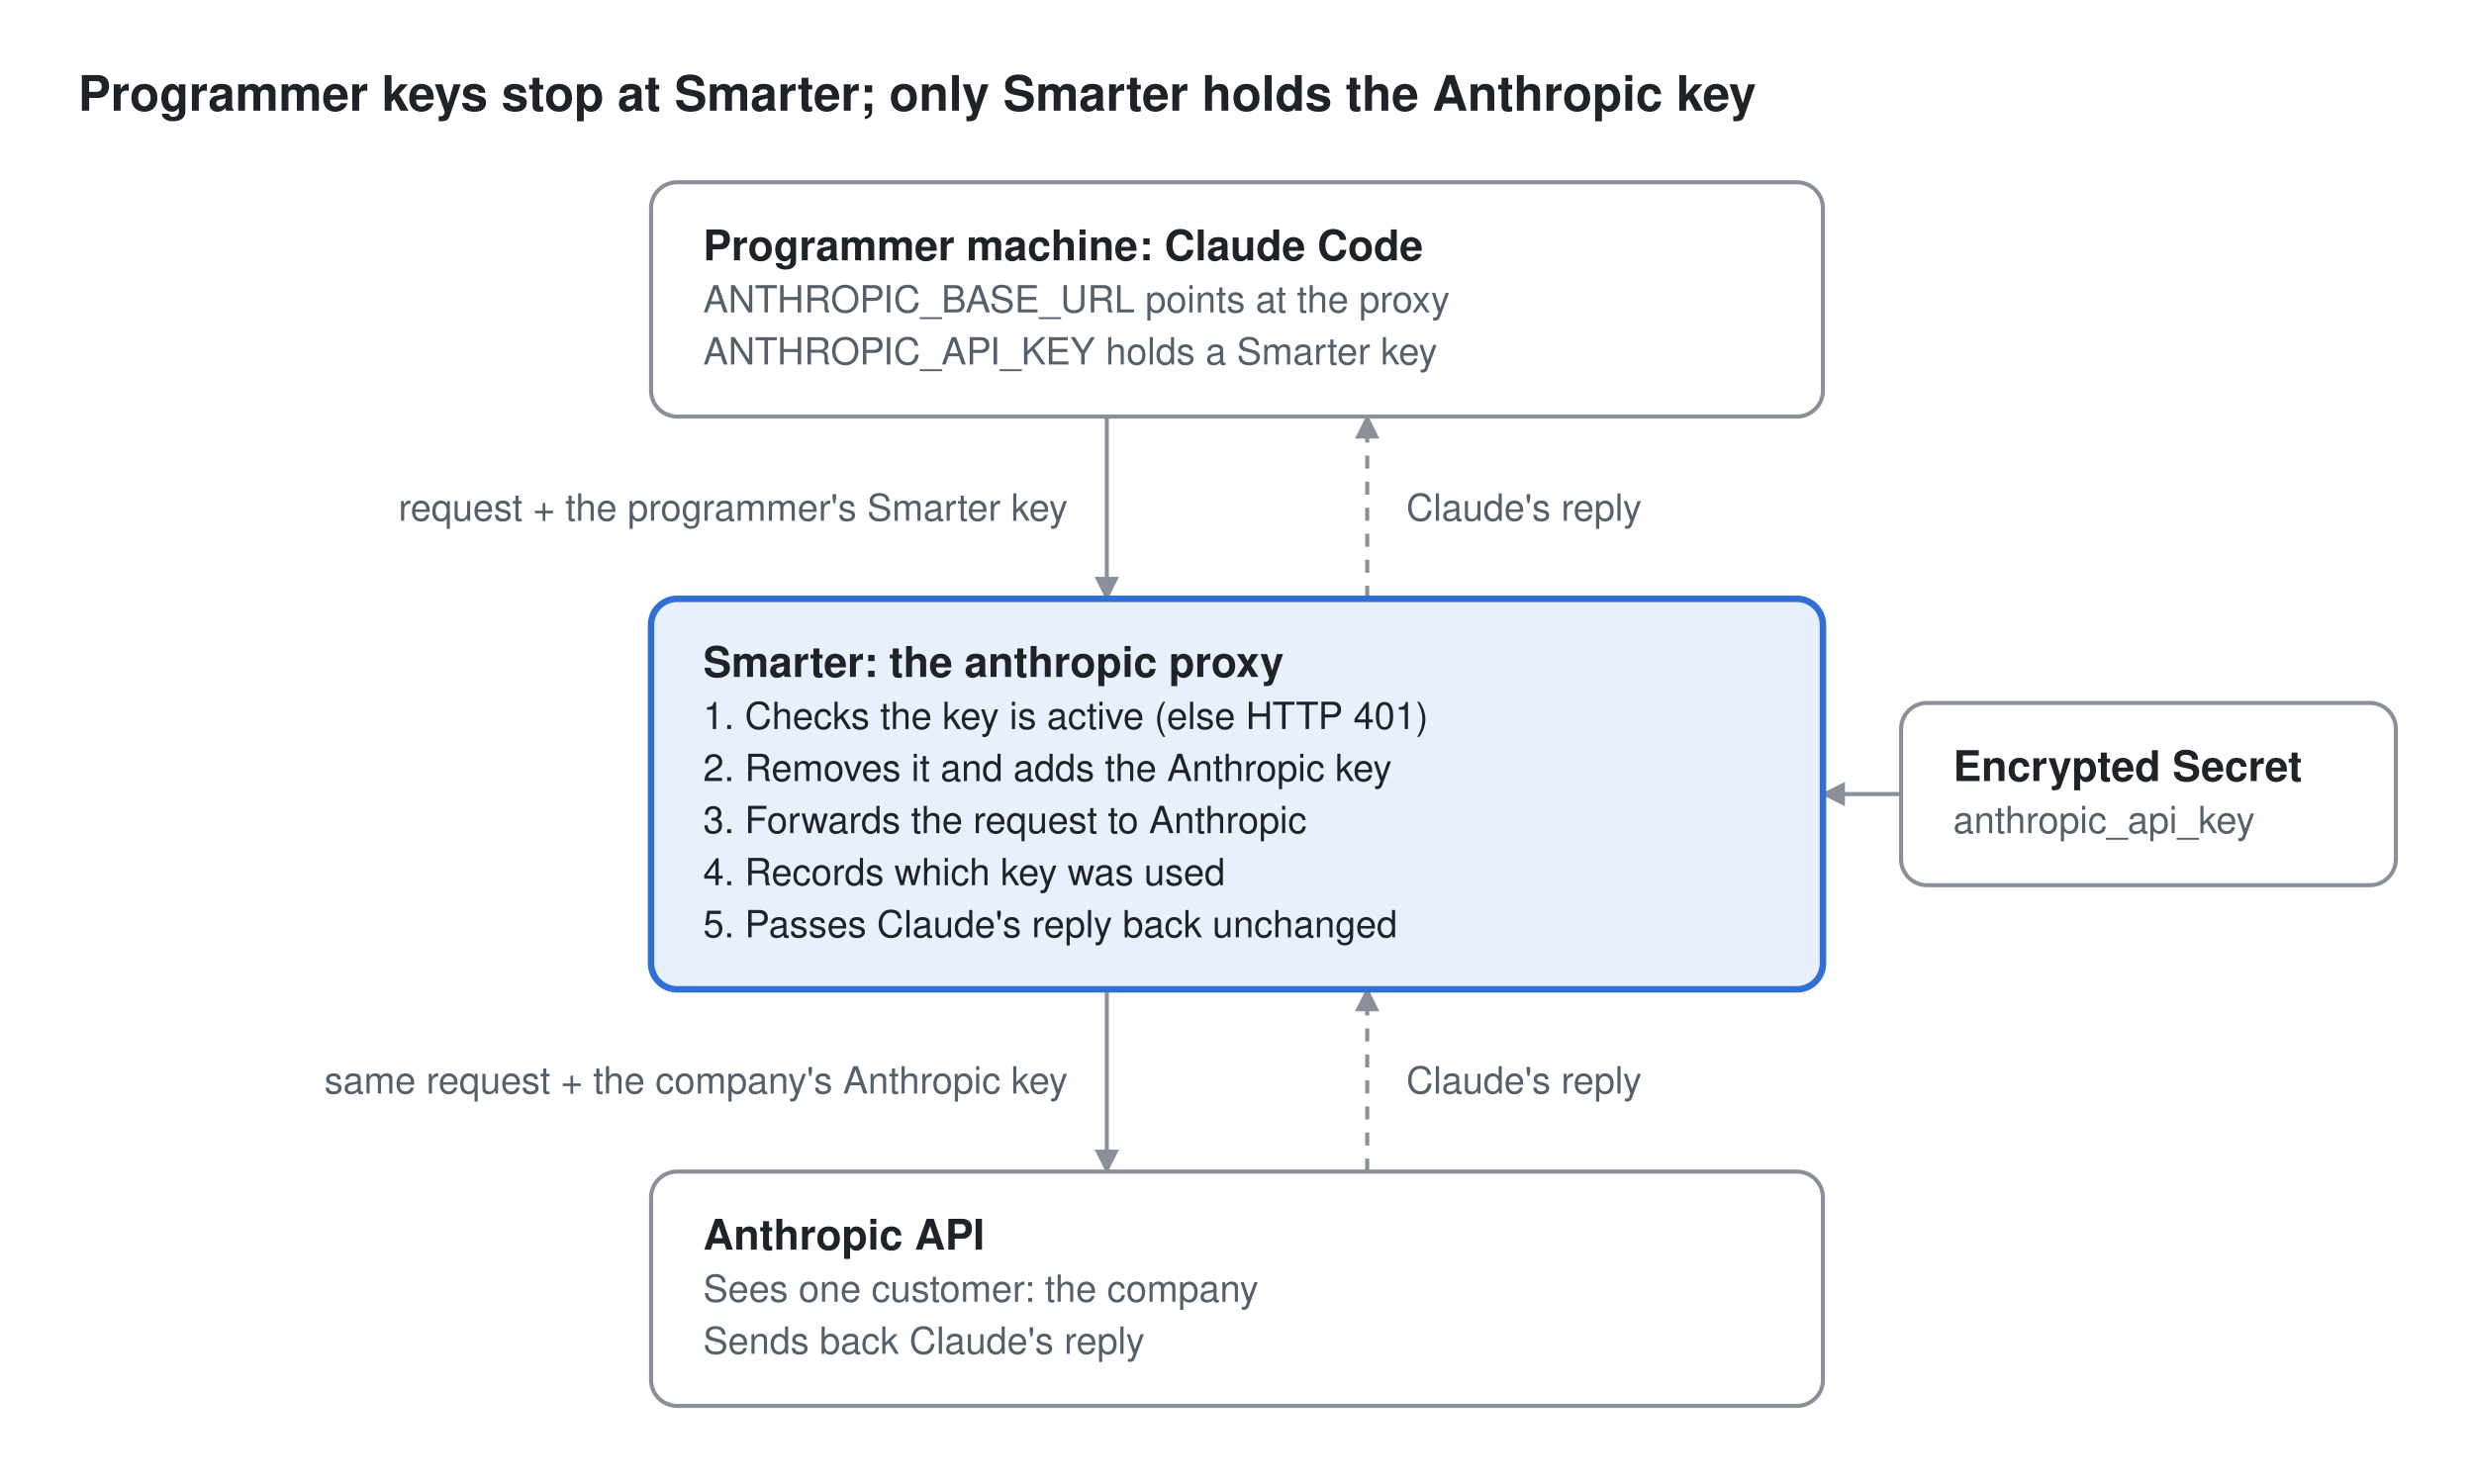
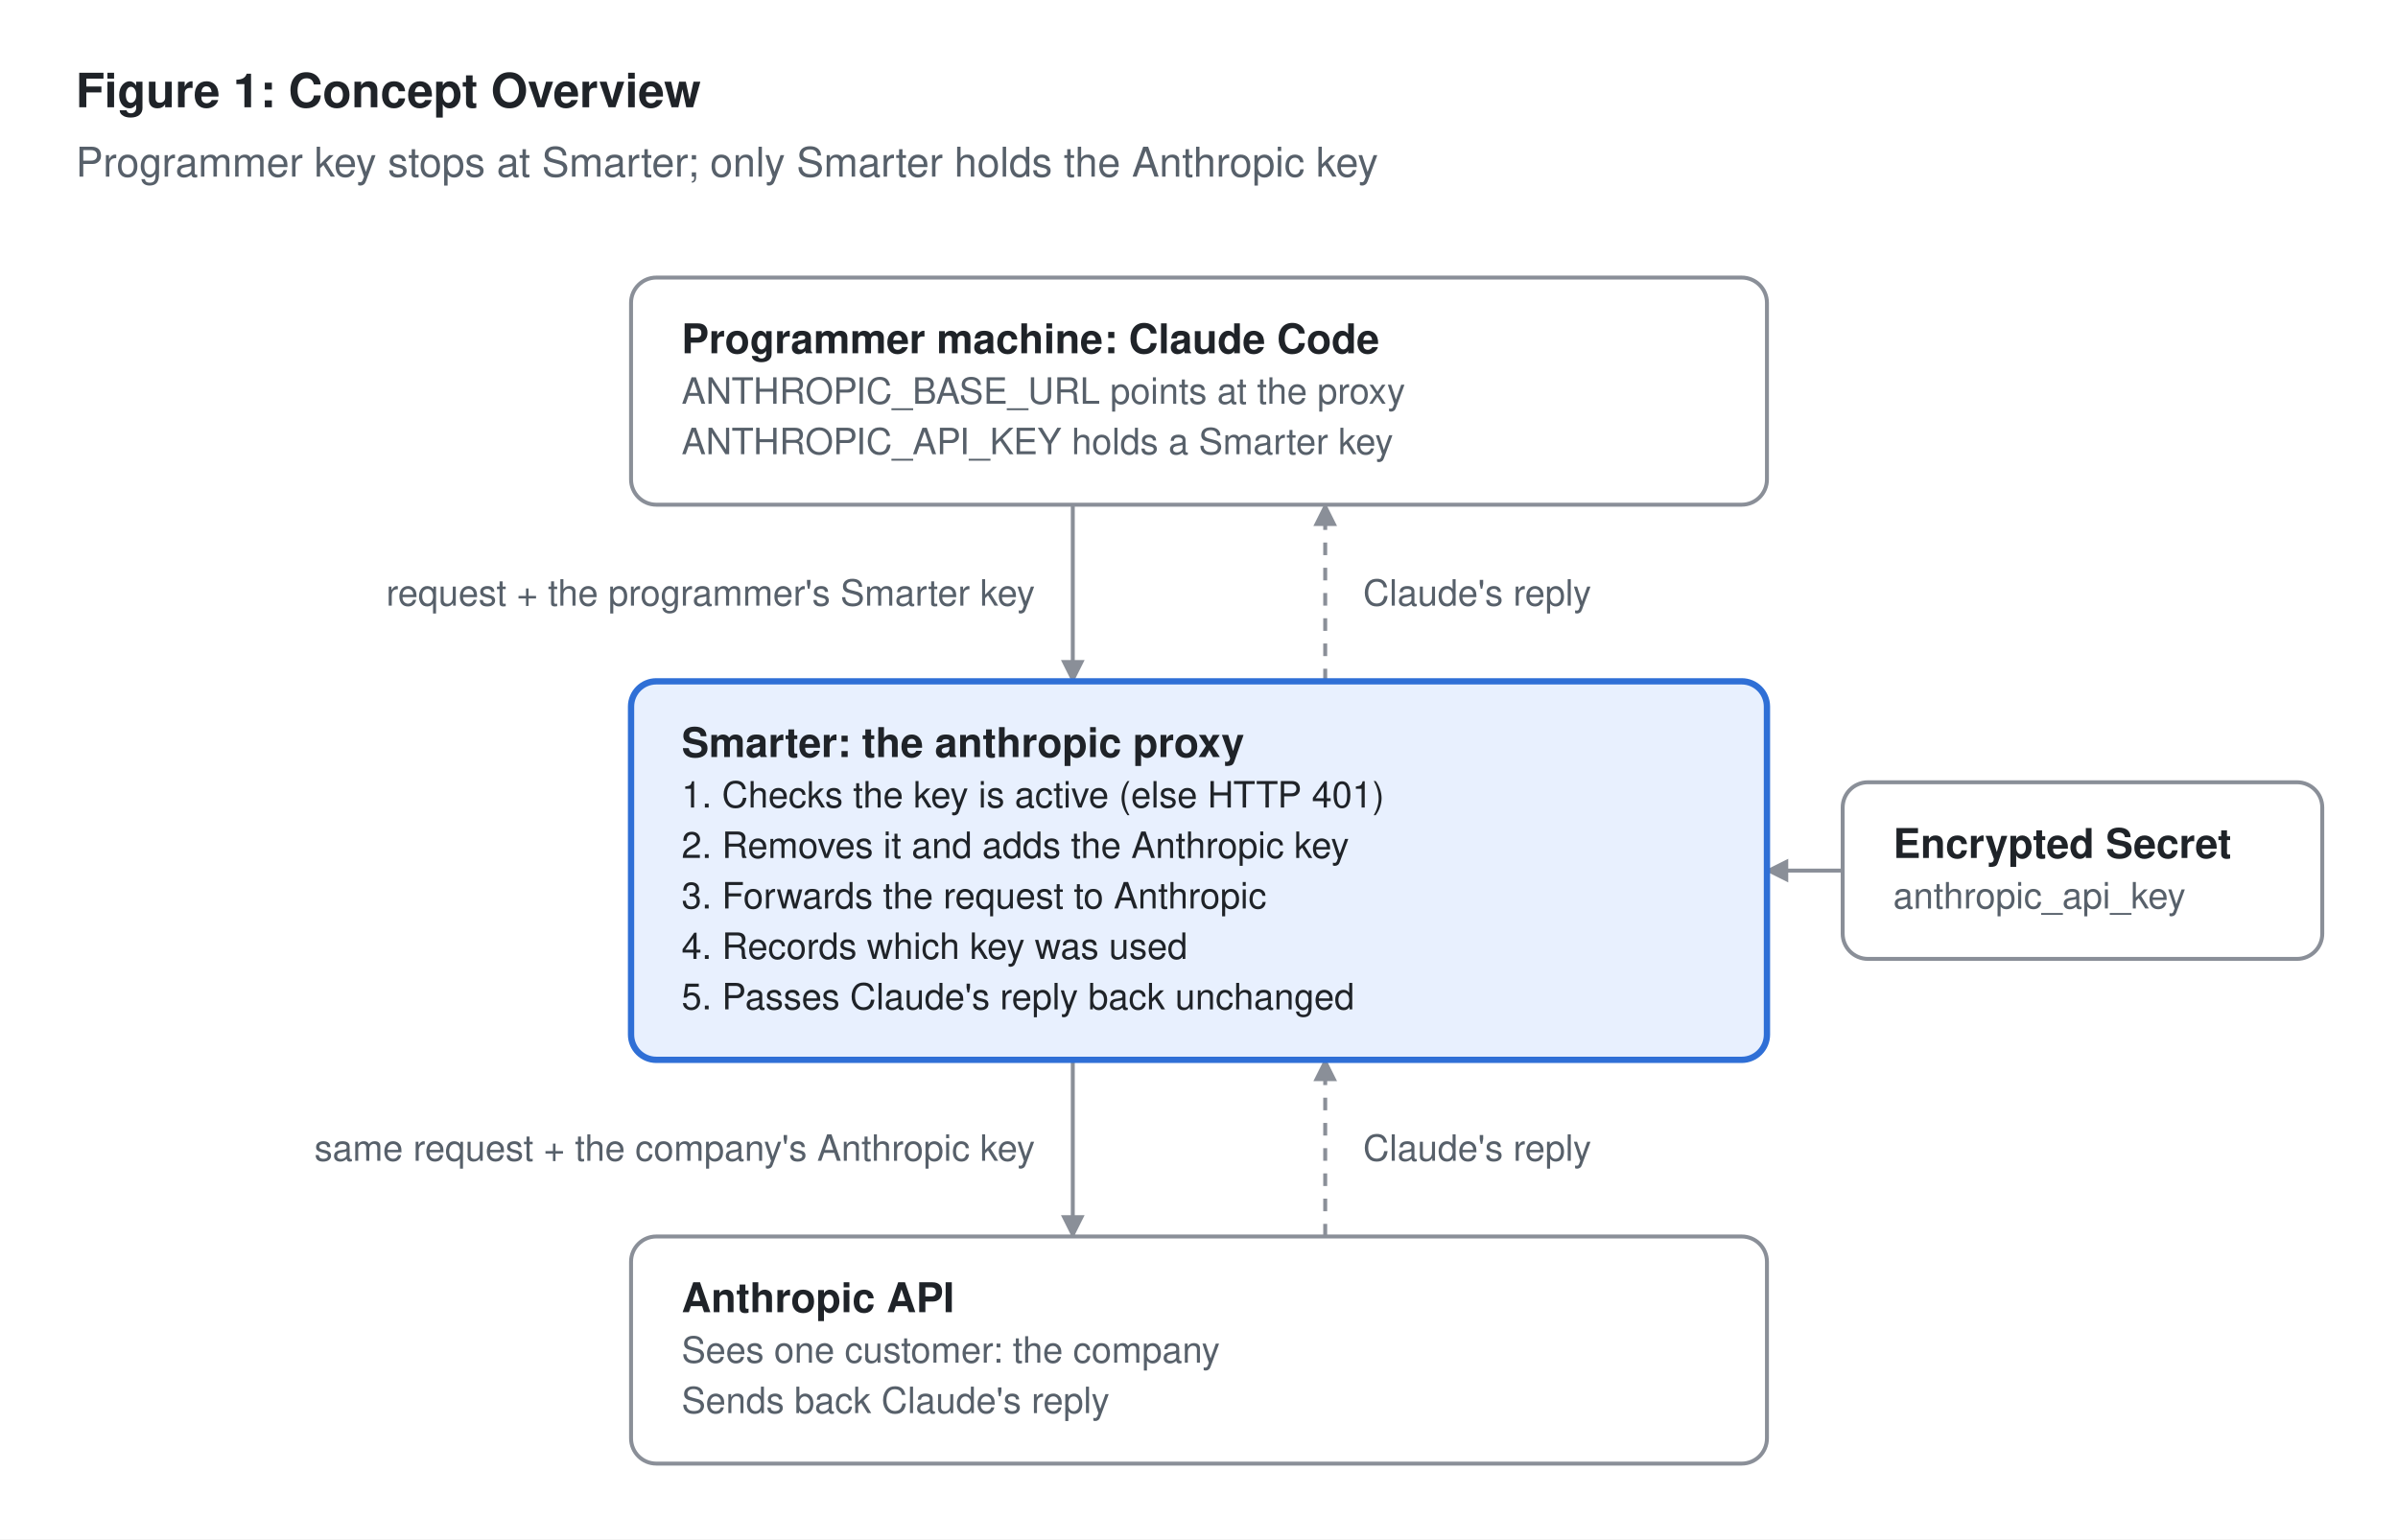
- <svg xmlns="http://www.w3.org/2000/svg" viewBox="0 0 760 456" role="img" aria-label="Programmer keys stop at Smarter; only Smarter holds the Anthropic key" font-family="Helvetica, Arial, sans-serif" font-size="13">
+ <svg xmlns="http://www.w3.org/2000/svg" viewBox="0 0 760 488" role="img" aria-label="Figure 1: Concept Overview. Programmer key stops at Smarter; only Smarter holds the Anthropic key" font-family="Helvetica, Arial, sans-serif" font-size="13">
  <defs>
    <marker id="arrow" viewBox="0 0 10 10" refX="9" refY="5" markerWidth="6" markerHeight="6" orient="auto-start-reverse">
      <path d="M0 0L10 5L0 10z" fill="#8a8f98" />
    </marker>
  </defs>
-   <rect x="0" y="0" width="760" height="456" fill="#ffffff" />
-   <text x="24" y="34" font-size="15" font-weight="600" fill="#1f2328">Programmer keys stop at Smarter; only Smarter holds the Anthropic key</text>
-   <g fill="none" stroke="#8a8f98" stroke-width="1.25">
-     <path d="M340 128V184" marker-end="url(#arrow)" />
-     <path d="M420 184V128" stroke-dasharray="4 4" marker-end="url(#arrow)" />
-     <path d="M340 304V360" marker-end="url(#arrow)" />
-     <path d="M420 360V304" stroke-dasharray="4 4" marker-end="url(#arrow)" />
-     <path d="M584 244H560" marker-end="url(#arrow)" />
+   <rect x="0" y="0" width="760" height="488" fill="#ffffff" />
+   <text x="24" y="34" font-size="15" font-weight="600" fill="#1f2328">Figure 1: Concept Overview</text>
+   <text x="24" y="56" font-size="13" fill="#57606a">Programmer key stops at Smarter; only Smarter holds the Anthropic key</text>
+   <g transform="translate(0 32)">
+     <g fill="none" stroke="#8a8f98" stroke-width="1.25">
+       <path d="M340 128V184" marker-end="url(#arrow)" />
+       <path d="M420 184V128" stroke-dasharray="4 4" marker-end="url(#arrow)" />
+       <path d="M340 304V360" marker-end="url(#arrow)" />
+       <path d="M420 360V304" stroke-dasharray="4 4" marker-end="url(#arrow)" />
+       <path d="M584 244H560" marker-end="url(#arrow)" />
+     </g>
+     <rect x="200" y="56" width="360" height="72" rx="8" fill="#ffffff" stroke="#8a8f98" stroke-width="1.25" />
+     <text x="216" y="80" font-weight="600" fill="#1f2328">Programmer machine: Claude Code</text>
+     <text x="216" y="96" font-size="11.5" fill="#57606a">ANTHROPIC_BASE_URL points at the proxy</text>
+     <text x="216" y="112" font-size="11.5" fill="#57606a">ANTHROPIC_API_KEY holds a Smarter key</text>
+     <rect x="200" y="184" width="360" height="120" rx="8" fill="#e8f0fe" stroke="#2f6fd6" stroke-width="2" />
+     <text x="216" y="208" font-weight="600" fill="#1f2328">Smarter: the anthropic proxy</text>
+     <text x="216" y="224" font-size="11.5" fill="#1f2328">1. Checks the key is active (else HTTP 401)</text>
+     <text x="216" y="240" font-size="11.5" fill="#1f2328">2. Removes it and adds the Anthropic key</text>
+     <text x="216" y="256" font-size="11.5" fill="#1f2328">3. Forwards the request to Anthropic</text>
+     <text x="216" y="272" font-size="11.5" fill="#1f2328">4. Records which key was used</text>
+     <text x="216" y="288" font-size="11.5" fill="#1f2328">5. Passes Claude's reply back unchanged</text>
+     <rect x="200" y="360" width="360" height="72" rx="8" fill="#ffffff" stroke="#8a8f98" stroke-width="1.25" />
+     <text x="216" y="384" font-weight="600" fill="#1f2328">Anthropic API</text>
+     <text x="216" y="400" font-size="11.5" fill="#57606a">Sees one customer: the company</text>
+     <text x="216" y="416" font-size="11.5" fill="#57606a">Sends back Claude's reply</text>
+     <rect x="584" y="216" width="152" height="56" rx="8" fill="#ffffff" stroke="#8a8f98" stroke-width="1.25" />
+     <text x="600" y="240" font-weight="600" fill="#1f2328">Encrypted Secret</text>
+     <text x="600" y="256" font-size="11.5" fill="#57606a">anthropic_api_key</text>
+     <text x="328" y="160" text-anchor="end" font-size="11.5" fill="#57606a">request + the programmer's Smarter key</text>
+     <text x="432" y="160" font-size="11.5" fill="#57606a">Claude's reply</text>
+     <text x="328" y="336" text-anchor="end" font-size="11.5" fill="#57606a">same request + the company's Anthropic key</text>
+     <text x="432" y="336" font-size="11.5" fill="#57606a">Claude's reply</text>
  </g>
-   <rect x="200" y="56" width="360" height="72" rx="8" fill="#ffffff" stroke="#8a8f98" stroke-width="1.25" />
-   <text x="216" y="80" font-weight="600" fill="#1f2328">Programmer machine: Claude Code</text>
-   <text x="216" y="96" font-size="11.5" fill="#57606a">ANTHROPIC_BASE_URL points at the proxy</text>
-   <text x="216" y="112" font-size="11.5" fill="#57606a">ANTHROPIC_API_KEY holds a Smarter key</text>
-   <rect x="200" y="184" width="360" height="120" rx="8" fill="#e8f0fe" stroke="#2f6fd6" stroke-width="2" />
-   <text x="216" y="208" font-weight="600" fill="#1f2328">Smarter: the anthropic proxy</text>
-   <text x="216" y="224" font-size="11.5" fill="#1f2328">1. Checks the key is active (else HTTP 401)</text>
-   <text x="216" y="240" font-size="11.5" fill="#1f2328">2. Removes it and adds the Anthropic key</text>
-   <text x="216" y="256" font-size="11.5" fill="#1f2328">3. Forwards the request to Anthropic</text>
-   <text x="216" y="272" font-size="11.5" fill="#1f2328">4. Records which key was used</text>
-   <text x="216" y="288" font-size="11.5" fill="#1f2328">5. Passes Claude's reply back unchanged</text>
-   <rect x="200" y="360" width="360" height="72" rx="8" fill="#ffffff" stroke="#8a8f98" stroke-width="1.25" />
-   <text x="216" y="384" font-weight="600" fill="#1f2328">Anthropic API</text>
-   <text x="216" y="400" font-size="11.5" fill="#57606a">Sees one customer: the company</text>
-   <text x="216" y="416" font-size="11.5" fill="#57606a">Sends back Claude's reply</text>
-   <rect x="584" y="216" width="152" height="56" rx="8" fill="#ffffff" stroke="#8a8f98" stroke-width="1.25" />
-   <text x="600" y="240" font-weight="600" fill="#1f2328">Encrypted Secret</text>
-   <text x="600" y="256" font-size="11.5" fill="#57606a">anthropic_api_key</text>
-   <text x="328" y="160" text-anchor="end" font-size="11.5" fill="#57606a">request + the programmer's Smarter key</text>
-   <text x="432" y="160" font-size="11.5" fill="#57606a">Claude's reply</text>
-   <text x="328" y="336" text-anchor="end" font-size="11.5" fill="#57606a">same request + the company's Anthropic key</text>
-   <text x="432" y="336" font-size="11.5" fill="#57606a">Claude's reply</text>
</svg>
